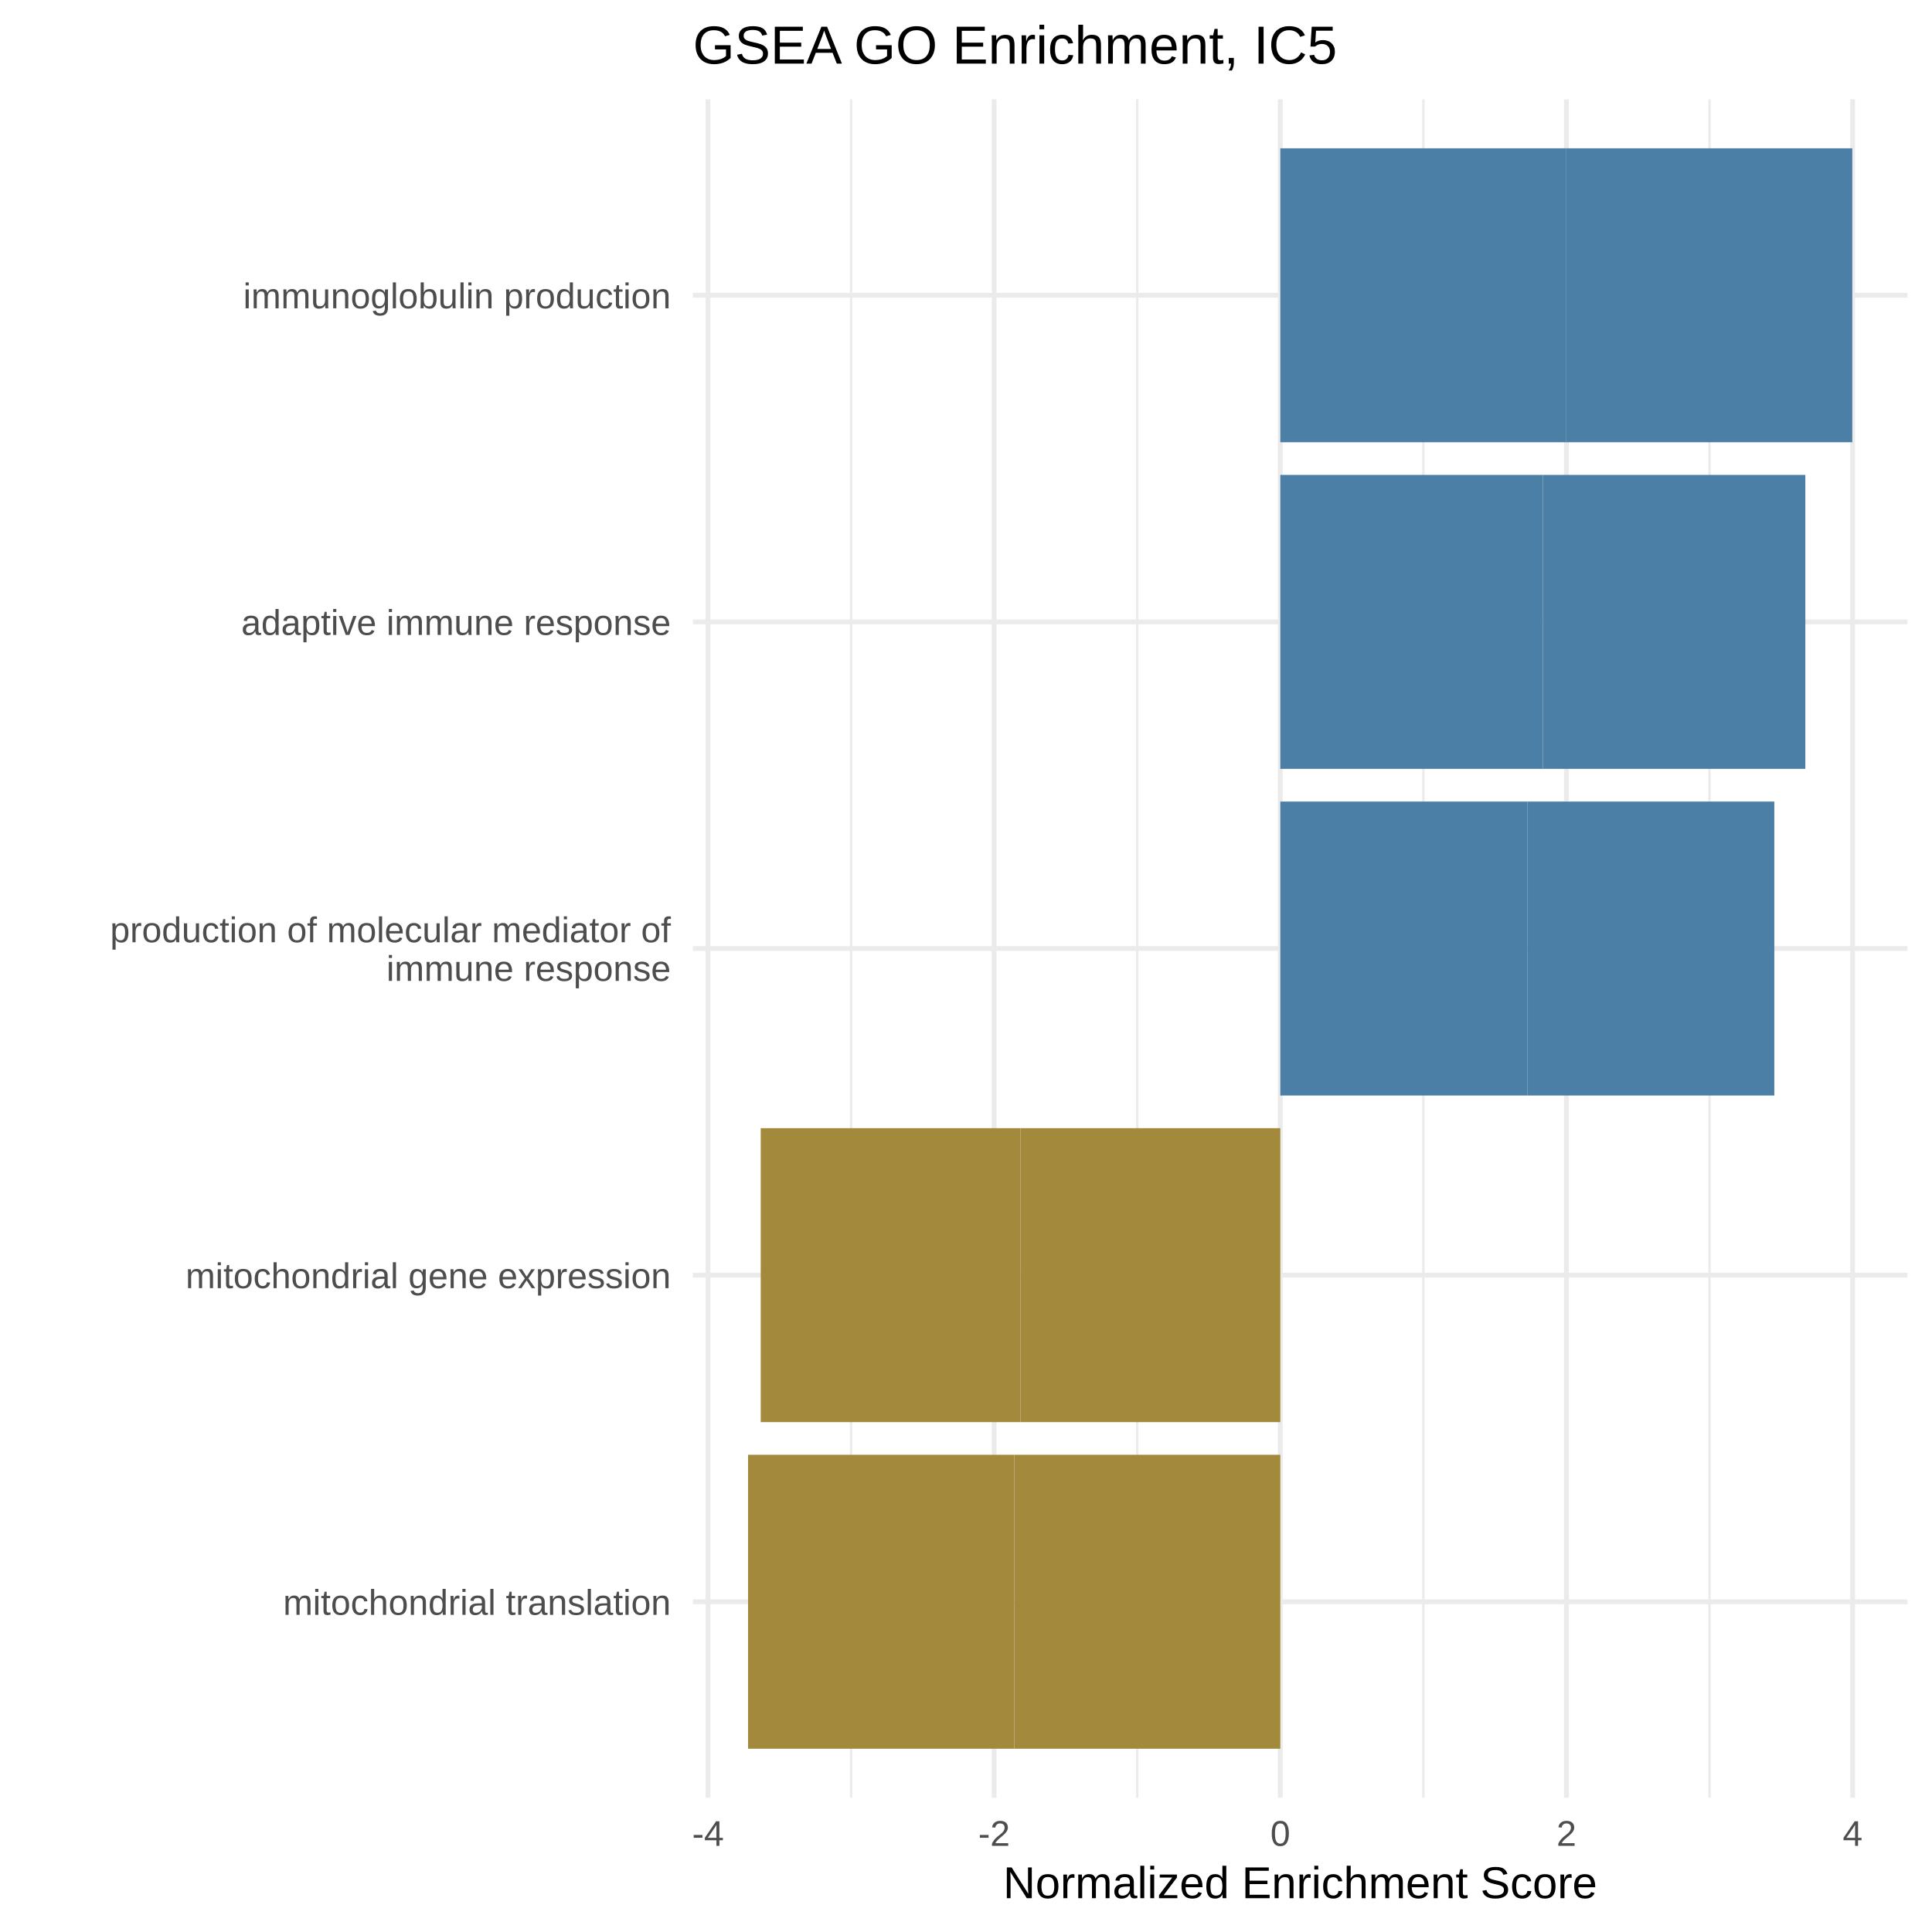
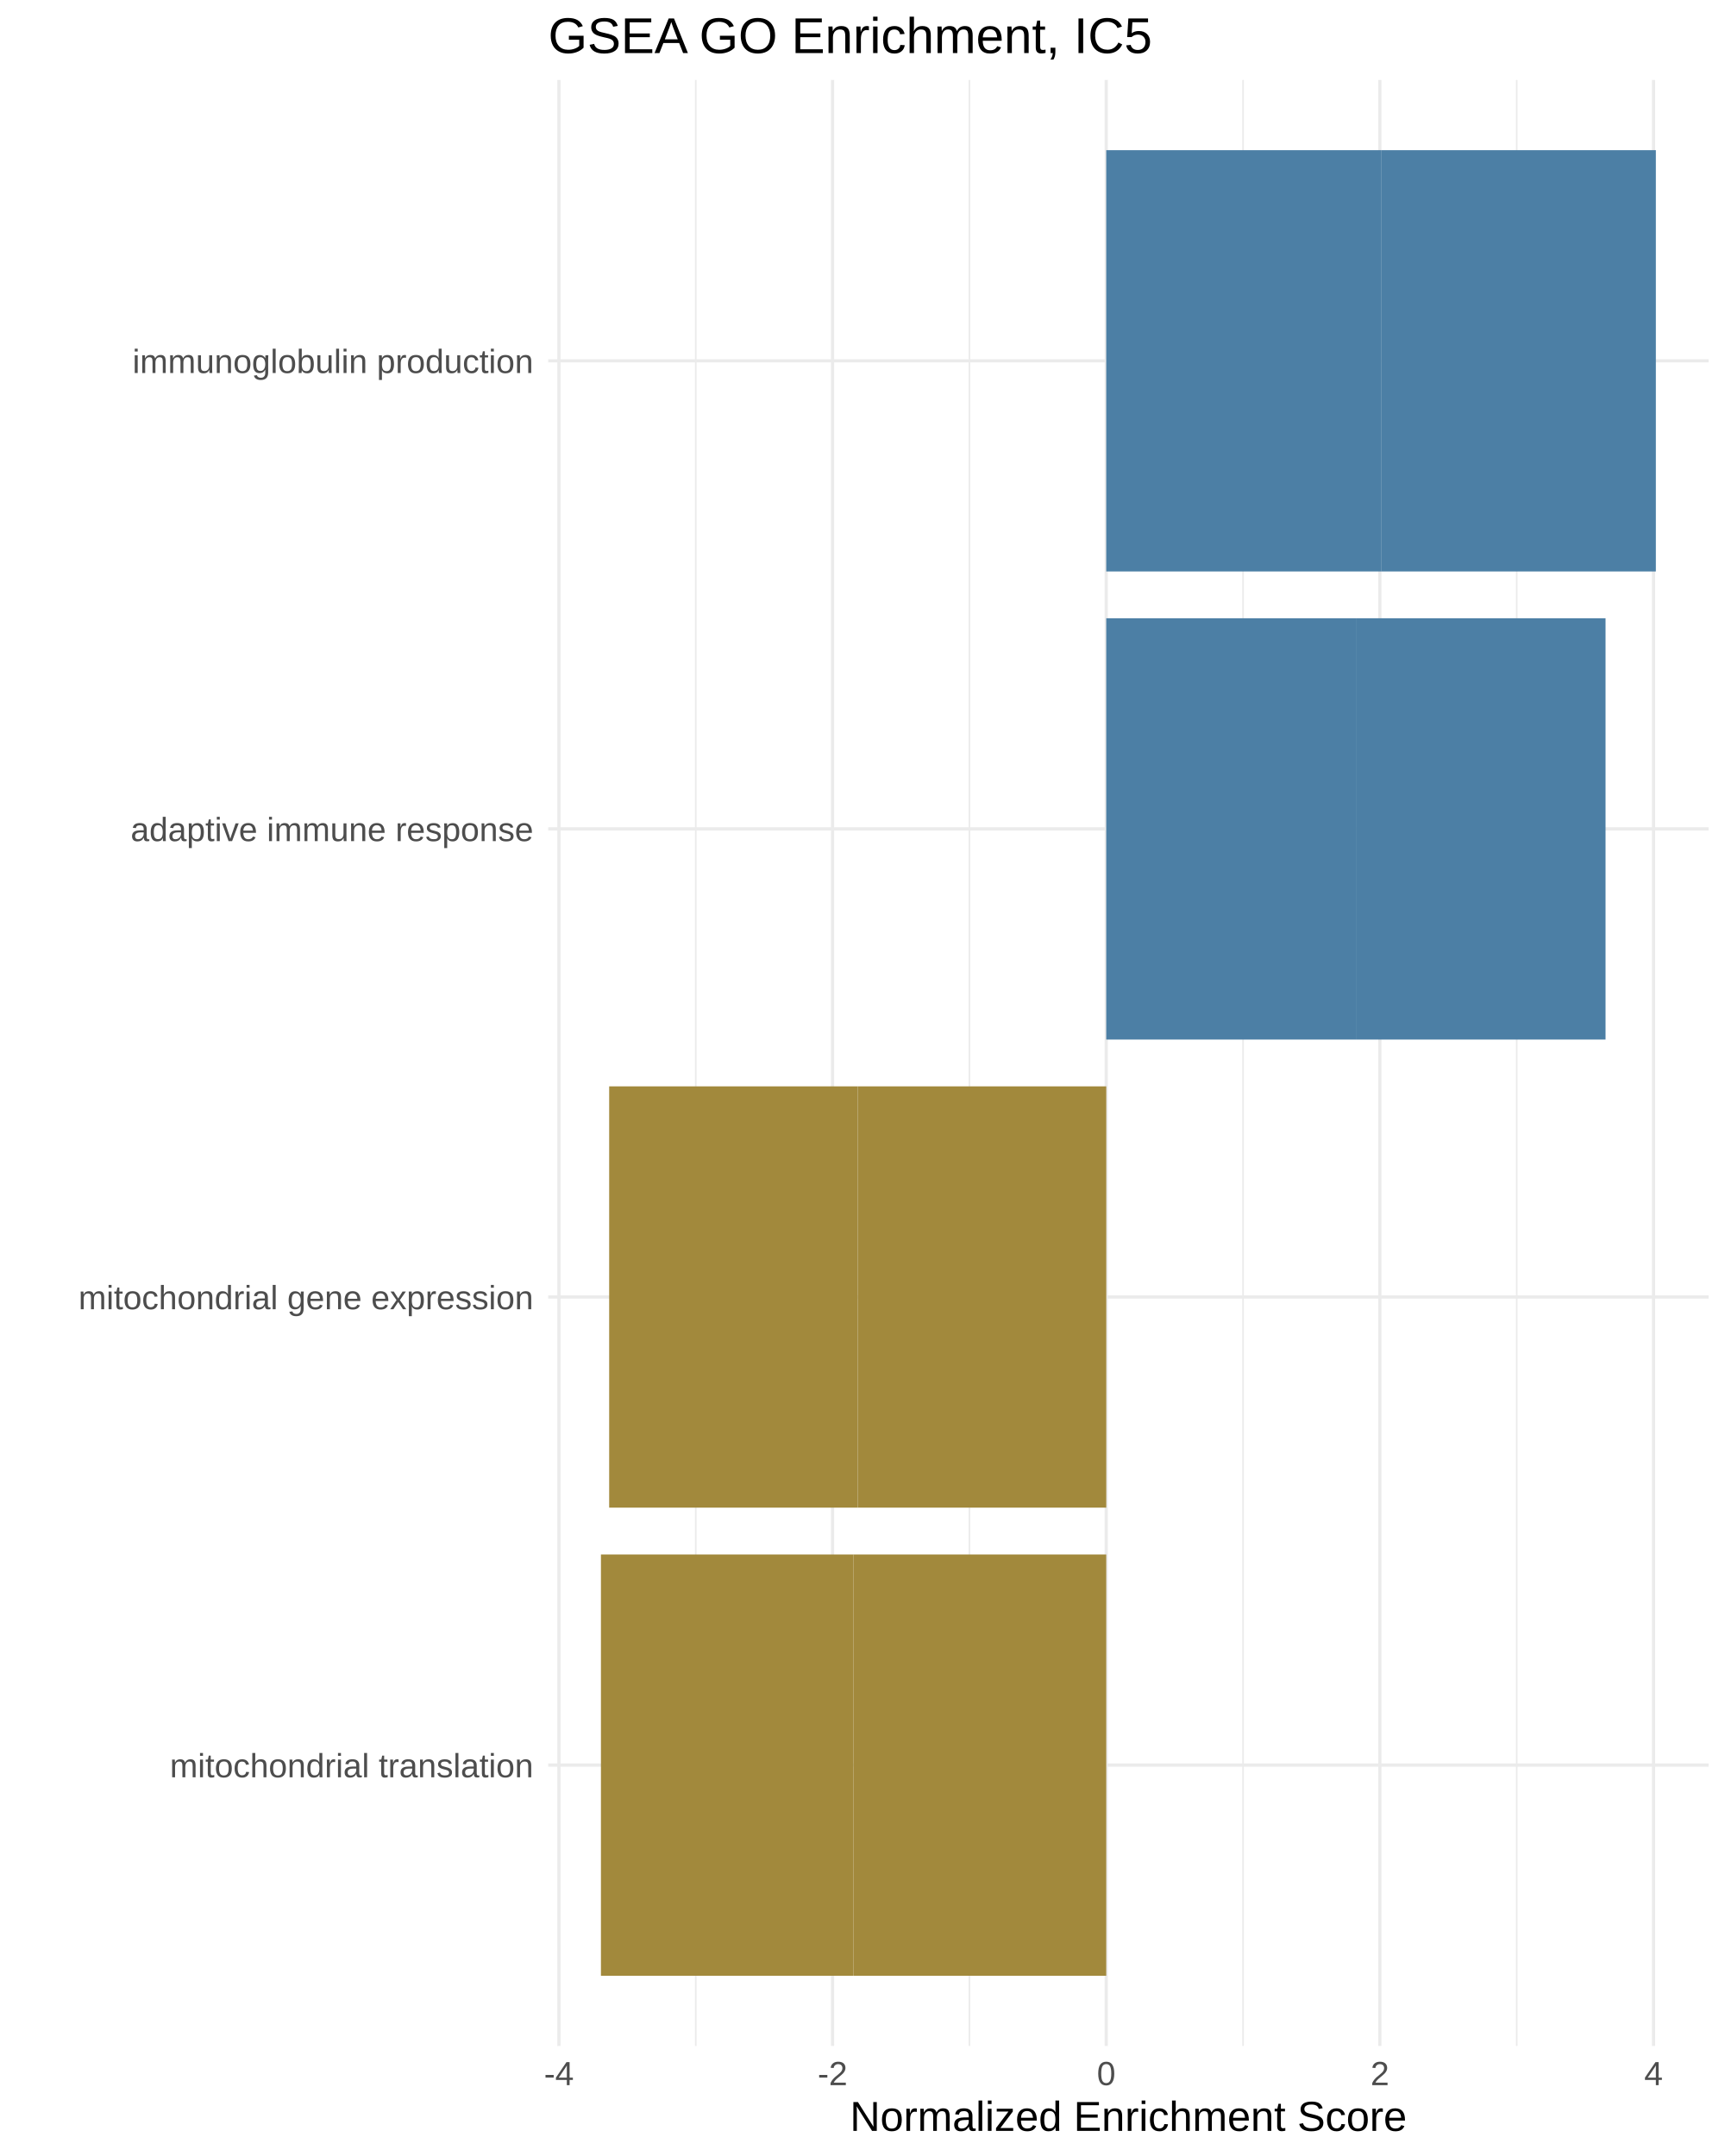
- <svg xmlns="http://www.w3.org/2000/svg" class="svglite" width="432.00pt" height="432.00pt" viewBox="0 0 432.00 432.00">
+ <svg xmlns="http://www.w3.org/2000/svg" class="svglite" width="576.00pt" height="720.00pt" viewBox="0 0 576.00 720.00">
  <defs>
    <style type="text/css">
    .svglite line, .svglite polyline, .svglite polygon, .svglite path, .svglite rect, .svglite circle {
      fill: none;
      stroke: #000000;
      stroke-linecap: round;
      stroke-linejoin: round;
      stroke-miterlimit: 10.00;
    }
    .svglite text {
      white-space: pre;
    }
  </style>
  </defs>
  <rect width="100%" height="100%" style="stroke: none; fill: none;" />
  <defs>
-     <clipPath id="cpMC4wMHw0MzIuMDB8MC4wMHw0MzIuMDA=">
-       <rect x="0.00" y="0.00" width="432.00" height="432.00" />
+     <clipPath id="cpMC4wMHw1NzYuMDB8MC4wMHw3MjAuMDA=">
+       <rect x="0.00" y="0.00" width="576.00" height="720.00" />
    </clipPath>
  </defs>
-   <g clip-path="url(#cpMC4wMHw0MzIuMDB8MC4wMHw0MzIuMDA=)">
+   <g clip-path="url(#cpMC4wMHw1NzYuMDB8MC4wMHw3MjAuMDA=)">
</g>
  <defs>
-     <clipPath id="cpMTU0LjkzfDQyNi41MnwyMi4yMXw0MDEuOTg=">
-       <rect x="154.93" y="22.21" width="271.59" height="379.77" />
+     <clipPath id="cpMTgzLjA1fDU3MC41MnwyNi43MHw2ODMuMjU=">
+       <rect x="183.05" y="26.70" width="387.48" height="656.56" />
    </clipPath>
  </defs>
-   <g clip-path="url(#cpMTU0LjkzfDQyNi41MnwyMi4yMXw0MDEuOTg=)">
-     <polyline points="190.30,401.98 190.30,22.21 " style="stroke-width: 0.53; stroke: #EBEBEB; stroke-linecap: butt;" />
-     <polyline points="254.29,401.98 254.29,22.21 " style="stroke-width: 0.53; stroke: #EBEBEB; stroke-linecap: butt;" />
-     <polyline points="318.27,401.98 318.27,22.21 " style="stroke-width: 0.53; stroke: #EBEBEB; stroke-linecap: butt;" />
-     <polyline points="382.25,401.98 382.25,22.21 " style="stroke-width: 0.53; stroke: #EBEBEB; stroke-linecap: butt;" />
-     <polyline points="154.93,358.16 426.52,358.16 " style="stroke-width: 1.07; stroke: #EBEBEB; stroke-linecap: butt;" />
-     <polyline points="154.93,285.13 426.52,285.13 " style="stroke-width: 1.07; stroke: #EBEBEB; stroke-linecap: butt;" />
-     <polyline points="154.93,212.09 426.52,212.09 " style="stroke-width: 1.07; stroke: #EBEBEB; stroke-linecap: butt;" />
-     <polyline points="154.93,139.06 426.52,139.06 " style="stroke-width: 1.07; stroke: #EBEBEB; stroke-linecap: butt;" />
-     <polyline points="154.93,66.03 426.52,66.03 " style="stroke-width: 1.07; stroke: #EBEBEB; stroke-linecap: butt;" />
-     <polyline points="158.31,401.98 158.31,22.21 " style="stroke-width: 1.07; stroke: #EBEBEB; stroke-linecap: butt;" />
-     <polyline points="222.29,401.98 222.29,22.21 " style="stroke-width: 1.07; stroke: #EBEBEB; stroke-linecap: butt;" />
-     <polyline points="286.28,401.98 286.28,22.21 " style="stroke-width: 1.07; stroke: #EBEBEB; stroke-linecap: butt;" />
-     <polyline points="350.26,401.98 350.26,22.21 " style="stroke-width: 1.07; stroke: #EBEBEB; stroke-linecap: butt;" />
-     <polyline points="414.25,401.98 414.25,22.21 " style="stroke-width: 1.07; stroke: #EBEBEB; stroke-linecap: butt;" />
-     <rect x="286.28" y="33.16" width="63.95" height="65.73" style="stroke-width: 1.07; stroke: none; stroke-linecap: butt; stroke-linejoin: miter; fill: #4C7FA5;" />
-     <rect x="286.28" y="106.19" width="58.70" height="65.73" style="stroke-width: 1.07; stroke: none; stroke-linecap: butt; stroke-linejoin: miter; fill: #4C7FA5;" />
-     <rect x="286.28" y="179.23" width="55.23" height="65.73" style="stroke-width: 1.07; stroke: none; stroke-linecap: butt; stroke-linejoin: miter; fill: #4C7FA5;" />
-     <rect x="228.19" y="252.26" width="58.09" height="65.73" style="stroke-width: 1.07; stroke: none; stroke-linecap: butt; stroke-linejoin: miter; fill: #A2893C;" />
-     <rect x="226.78" y="325.29" width="59.50" height="65.73" style="stroke-width: 1.07; stroke: none; stroke-linecap: butt; stroke-linejoin: miter; fill: #A2893C;" />
-     <rect x="167.27" y="325.29" width="59.50" height="65.73" style="stroke-width: 1.07; stroke: none; stroke-linecap: butt; stroke-linejoin: miter; fill: #A2893C;" />
-     <rect x="170.10" y="252.26" width="58.09" height="65.73" style="stroke-width: 1.07; stroke: none; stroke-linecap: butt; stroke-linejoin: miter; fill: #A2893C;" />
-     <rect x="341.51" y="179.23" width="55.23" height="65.73" style="stroke-width: 1.07; stroke: none; stroke-linecap: butt; stroke-linejoin: miter; fill: #4C7FA5;" />
-     <rect x="344.98" y="106.19" width="58.70" height="65.73" style="stroke-width: 1.07; stroke: none; stroke-linecap: butt; stroke-linejoin: miter; fill: #4C7FA5;" />
-     <rect x="350.23" y="33.16" width="63.95" height="65.73" style="stroke-width: 1.07; stroke: none; stroke-linecap: butt; stroke-linejoin: miter; fill: #4C7FA5;" />
+   <g clip-path="url(#cpMTgzLjA1fDU3MC41MnwyNi43MHw2ODMuMjU=)">
+     <polyline points="232.32,683.25 232.32,26.70 " style="stroke-width: 0.53; stroke: #EBEBEB; stroke-linecap: butt;" />
+     <polyline points="323.70,683.25 323.70,26.70 " style="stroke-width: 0.53; stroke: #EBEBEB; stroke-linecap: butt;" />
+     <polyline points="415.07,683.25 415.07,26.70 " style="stroke-width: 0.53; stroke: #EBEBEB; stroke-linecap: butt;" />
+     <polyline points="506.45,683.25 506.45,26.70 " style="stroke-width: 0.53; stroke: #EBEBEB; stroke-linecap: butt;" />
+     <polyline points="183.05,589.46 570.52,589.46 " style="stroke-width: 1.07; stroke: #EBEBEB; stroke-linecap: butt;" />
+     <polyline points="183.05,433.14 570.52,433.14 " style="stroke-width: 1.07; stroke: #EBEBEB; stroke-linecap: butt;" />
+     <polyline points="183.05,276.81 570.52,276.81 " style="stroke-width: 1.07; stroke: #EBEBEB; stroke-linecap: butt;" />
+     <polyline points="183.05,120.49 570.52,120.49 " style="stroke-width: 1.07; stroke: #EBEBEB; stroke-linecap: butt;" />
+     <polyline points="186.63,683.25 186.63,26.70 " style="stroke-width: 1.07; stroke: #EBEBEB; stroke-linecap: butt;" />
+     <polyline points="278.01,683.25 278.01,26.70 " style="stroke-width: 1.07; stroke: #EBEBEB; stroke-linecap: butt;" />
+     <polyline points="369.39,683.25 369.39,26.70 " style="stroke-width: 1.07; stroke: #EBEBEB; stroke-linecap: butt;" />
+     <polyline points="460.76,683.25 460.76,26.70 " style="stroke-width: 1.07; stroke: #EBEBEB; stroke-linecap: butt;" />
+     <polyline points="552.14,683.25 552.14,26.70 " style="stroke-width: 1.07; stroke: #EBEBEB; stroke-linecap: butt;" />
+     <rect x="369.39" y="50.15" width="91.76" height="140.69" style="stroke-width: 1.07; stroke: none; stroke-linecap: butt; stroke-linejoin: miter; fill: #4C7FA5;" />
+     <rect x="369.39" y="206.47" width="83.36" height="140.69" style="stroke-width: 1.07; stroke: none; stroke-linecap: butt; stroke-linejoin: miter; fill: #4C7FA5;" />
+     <rect x="286.40" y="362.79" width="82.99" height="140.69" style="stroke-width: 1.07; stroke: none; stroke-linecap: butt; stroke-linejoin: miter; fill: #A2893C;" />
+     <rect x="285.02" y="519.12" width="84.36" height="140.69" style="stroke-width: 1.07; stroke: none; stroke-linecap: butt; stroke-linejoin: miter; fill: #A2893C;" />
+     <rect x="200.66" y="519.12" width="84.36" height="140.69" style="stroke-width: 1.07; stroke: none; stroke-linecap: butt; stroke-linejoin: miter; fill: #A2893C;" />
+     <rect x="203.41" y="362.79" width="82.99" height="140.69" style="stroke-width: 1.07; stroke: none; stroke-linecap: butt; stroke-linejoin: miter; fill: #A2893C;" />
+     <rect x="452.75" y="206.47" width="83.36" height="140.69" style="stroke-width: 1.07; stroke: none; stroke-linecap: butt; stroke-linejoin: miter; fill: #4C7FA5;" />
+     <rect x="461.15" y="50.15" width="91.76" height="140.69" style="stroke-width: 1.07; stroke: none; stroke-linecap: butt; stroke-linejoin: miter; fill: #4C7FA5;" />
  </g>
-   <g clip-path="url(#cpMC4wMHw0MzIuMDB8MC4wMHw0MzIuMDA=)">
-     <text x="150.00" y="361.08" text-anchor="end" style="font-size: 8.00px;fill: #4D4D4D; font-family: &quot;Arimo&quot;;" textLength="100.77px" lengthAdjust="spacingAndGlyphs">mitochondrial translation</text>
-     <text x="150.00" y="288.04" text-anchor="end" style="font-size: 8.00px;fill: #4D4D4D; font-family: &quot;Arimo&quot;;" textLength="123.44px" lengthAdjust="spacingAndGlyphs">mitochondrial gene expression</text>
-     <text x="150.00" y="210.69" text-anchor="end" style="font-size: 8.00px;fill: #4D4D4D; font-family: &quot;Arimo&quot;;" textLength="144.52px" lengthAdjust="spacingAndGlyphs">production of molecular mediator of</text>
-     <text x="150.00" y="219.33" text-anchor="end" style="font-size: 8.00px;fill: #4D4D4D; font-family: &quot;Arimo&quot;;" textLength="71.76px" lengthAdjust="spacingAndGlyphs">immune response</text>
-     <text x="150.00" y="141.97" text-anchor="end" style="font-size: 8.00px;fill: #4D4D4D; font-family: &quot;Arimo&quot;;" textLength="109.27px" lengthAdjust="spacingAndGlyphs">adaptive immune response</text>
-     <text x="150.00" y="68.94" text-anchor="end" style="font-size: 8.00px;fill: #4D4D4D; font-family: &quot;Arimo&quot;;" textLength="110.20px" lengthAdjust="spacingAndGlyphs">immunoglobulin production</text>
-     <text x="158.31" y="412.74" text-anchor="middle" style="font-size: 8.00px;fill: #4D4D4D; font-family: &quot;Arimo&quot;;" textLength="7.98px" lengthAdjust="spacingAndGlyphs">-4</text>
-     <text x="222.29" y="412.74" text-anchor="middle" style="font-size: 8.00px;fill: #4D4D4D; font-family: &quot;Arimo&quot;;" textLength="7.98px" lengthAdjust="spacingAndGlyphs">-2</text>
-     <text x="286.28" y="412.74" text-anchor="middle" style="font-size: 8.00px;fill: #4D4D4D; font-family: &quot;Arimo&quot;;" textLength="5.09px" lengthAdjust="spacingAndGlyphs">0</text>
-     <text x="350.26" y="412.74" text-anchor="middle" style="font-size: 8.00px;fill: #4D4D4D; font-family: &quot;Arimo&quot;;" textLength="5.09px" lengthAdjust="spacingAndGlyphs">2</text>
-     <text x="414.25" y="412.74" text-anchor="middle" style="font-size: 8.00px;fill: #4D4D4D; font-family: &quot;Arimo&quot;;" textLength="5.09px" lengthAdjust="spacingAndGlyphs">4</text>
-     <text x="290.72" y="424.44" text-anchor="middle" style="font-size: 10.00px; font-family: &quot;Arimo&quot;;" textLength="148.64px" lengthAdjust="spacingAndGlyphs">Normalized Enrichment Score</text>
-     <text x="154.93" y="14.23" style="font-size: 12.00px; font-family: &quot;Arimo&quot;;" textLength="155.35px" lengthAdjust="spacingAndGlyphs">GSEA GO Enrichment, IC5</text>
+   <g clip-path="url(#cpMC4wMHw1NzYuMDB8MC4wMHw3MjAuMDA=)">
+     <text x="178.11" y="593.54" text-anchor="end" style="font-size: 11.20px;fill: #4D4D4D; font-family: &quot;Arimo&quot;;" textLength="140.92px" lengthAdjust="spacingAndGlyphs">mitochondrial translation</text>
+     <text x="178.11" y="437.22" text-anchor="end" style="font-size: 11.20px;fill: #4D4D4D; font-family: &quot;Arimo&quot;;" textLength="172.63px" lengthAdjust="spacingAndGlyphs">mitochondrial gene expression</text>
+     <text x="178.11" y="280.89" text-anchor="end" style="font-size: 11.20px;fill: #4D4D4D; font-family: &quot;Arimo&quot;;" textLength="152.83px" lengthAdjust="spacingAndGlyphs">adaptive immune response</text>
+     <text x="178.11" y="124.57" text-anchor="end" style="font-size: 11.20px;fill: #4D4D4D; font-family: &quot;Arimo&quot;;" textLength="154.14px" lengthAdjust="spacingAndGlyphs">immunoglobulin production</text>
+     <text x="186.63" y="696.34" text-anchor="middle" style="font-size: 11.20px;fill: #4D4D4D; font-family: &quot;Arimo&quot;;" textLength="11.16px" lengthAdjust="spacingAndGlyphs">-4</text>
+     <text x="278.01" y="696.34" text-anchor="middle" style="font-size: 11.20px;fill: #4D4D4D; font-family: &quot;Arimo&quot;;" textLength="11.16px" lengthAdjust="spacingAndGlyphs">-2</text>
+     <text x="369.39" y="696.34" text-anchor="middle" style="font-size: 11.20px;fill: #4D4D4D; font-family: &quot;Arimo&quot;;" textLength="7.12px" lengthAdjust="spacingAndGlyphs">0</text>
+     <text x="460.76" y="696.34" text-anchor="middle" style="font-size: 11.20px;fill: #4D4D4D; font-family: &quot;Arimo&quot;;" textLength="7.12px" lengthAdjust="spacingAndGlyphs">2</text>
+     <text x="552.14" y="696.34" text-anchor="middle" style="font-size: 11.20px;fill: #4D4D4D; font-family: &quot;Arimo&quot;;" textLength="7.12px" lengthAdjust="spacingAndGlyphs">4</text>
+     <text x="376.78" y="711.61" text-anchor="middle" style="font-size: 14.00px; font-family: &quot;Arimo&quot;;" textLength="207.99px" lengthAdjust="spacingAndGlyphs">Normalized Enrichment Score</text>
+     <text x="183.05" y="17.73" style="font-size: 16.80px; font-family: &quot;Arimo&quot;;" textLength="217.41px" lengthAdjust="spacingAndGlyphs">GSEA GO Enrichment, IC5</text>
  </g>
</svg>
